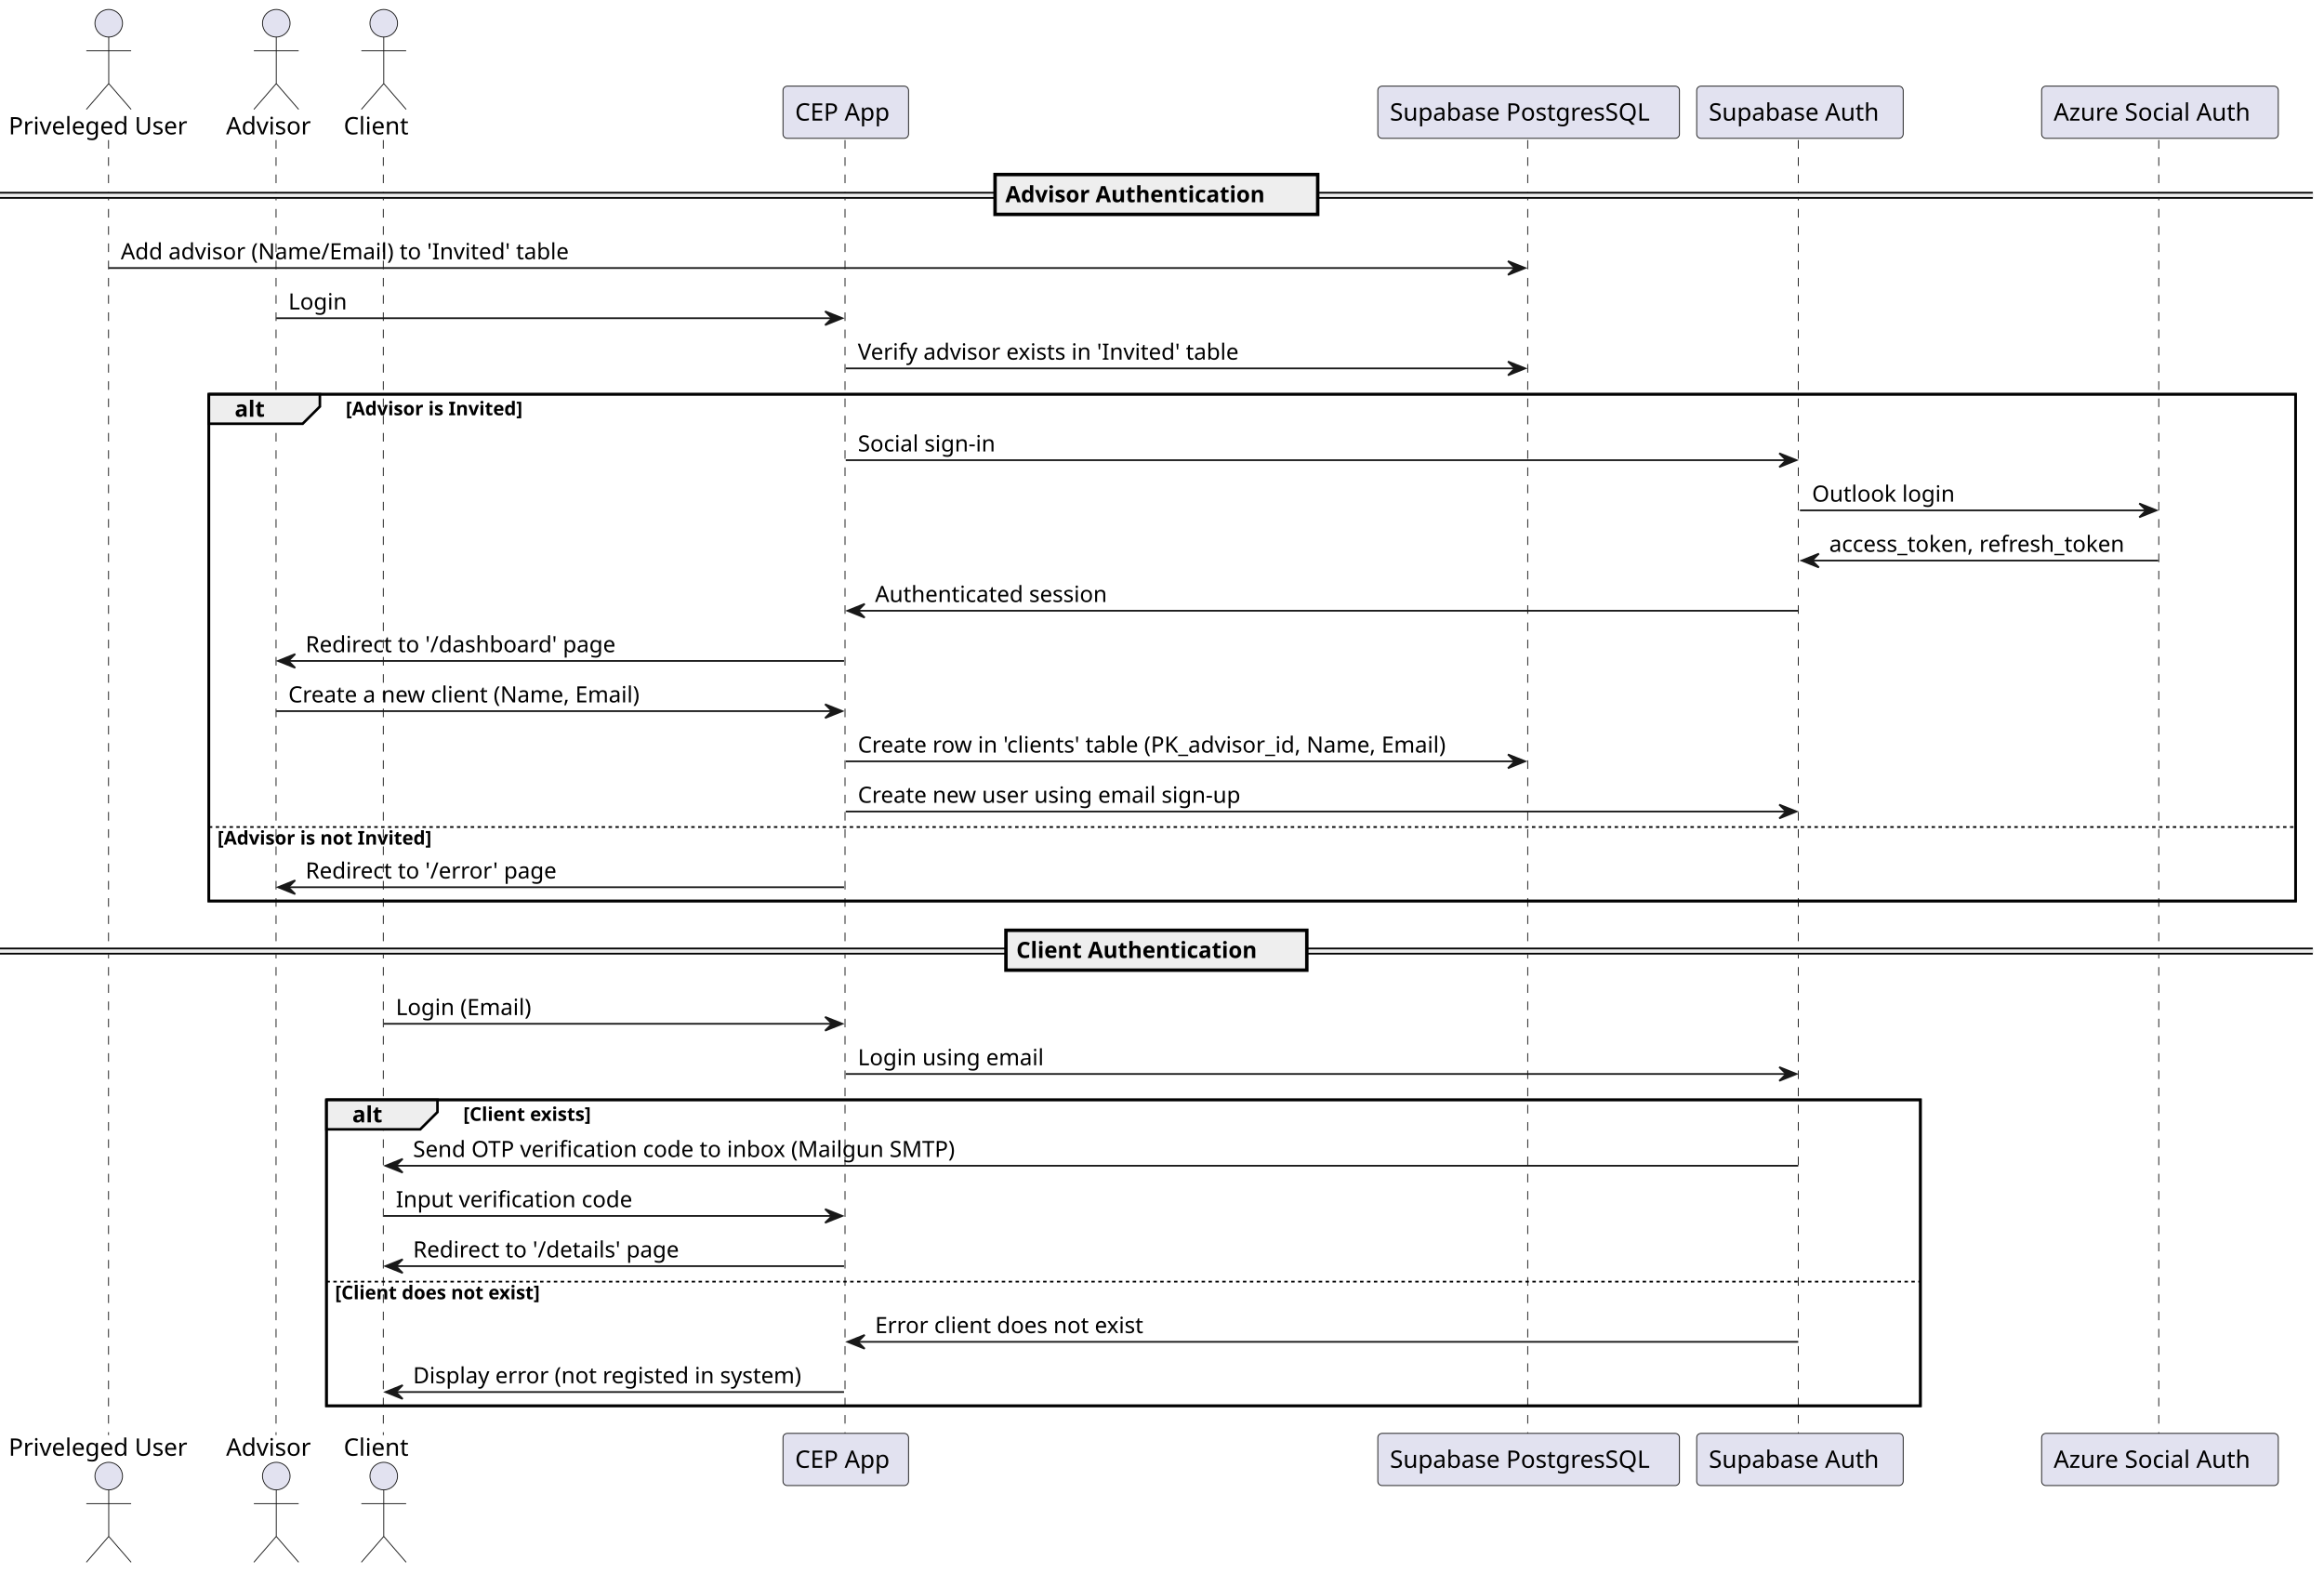
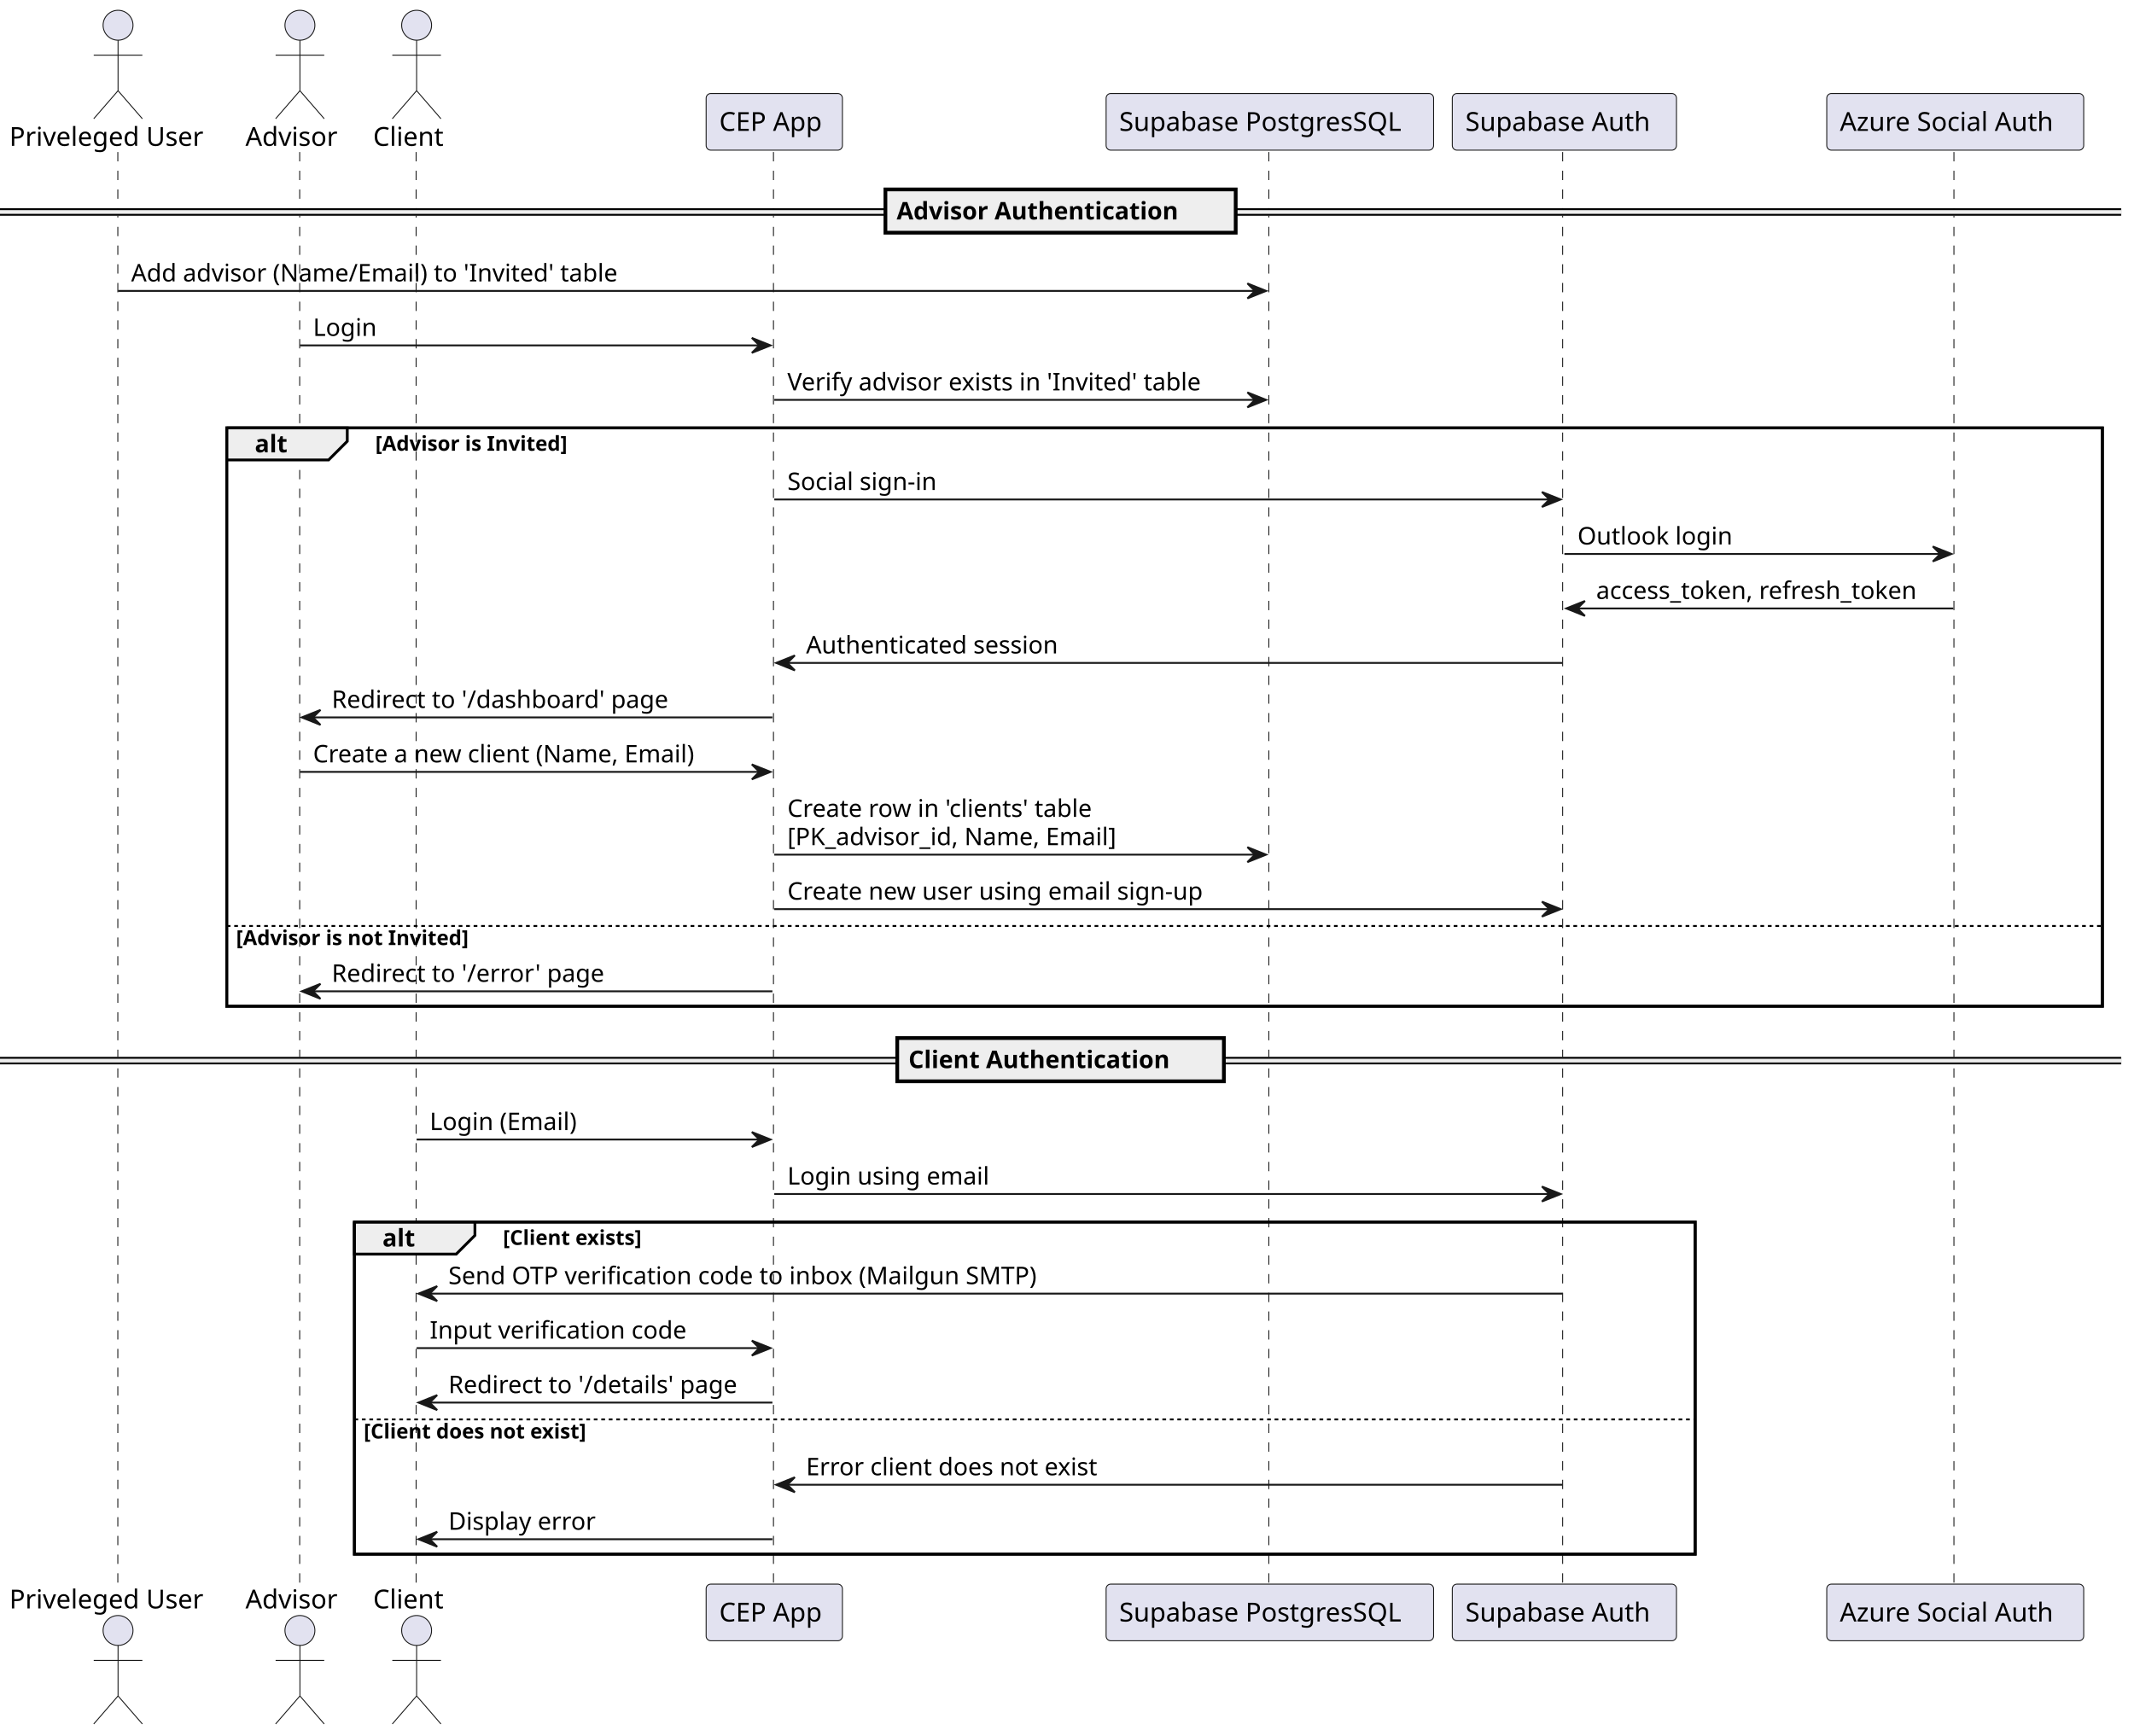
- <svg xmlns="http://www.w3.org/2000/svg" contentStyleType="text/css" data-diagram-type="SEQUENCE" height="913px" preserveAspectRatio="none" style="width:1349px;height:913px;background:#FFFFFF;" version="1.1" viewBox="0 0 1349 913" width="1349px" zoomAndPan="magnify">
+ <svg xmlns="http://www.w3.org/2000/svg" contentStyleType="text/css" data-diagram-type="SEQUENCE" height="928px" preserveAspectRatio="none" style="width:1141px;height:928px;background:#FFFFFF;" version="1.1" viewBox="0 0 1141 928" width="1141px" zoomAndPan="magnify">
  <defs />
  <g>
-     <rect fill="none" height="294.133" style="stroke:#000000;stroke-width:1.5;" width="1211.236" x="121.236" y="228.828" />
-     <rect fill="none" height="177.602" style="stroke:#000000;stroke-width:1.5;" width="925.241" x="189.49" y="638.359" />
-     <g>
-       <rect fill="#000000" fill-opacity="0" height="751.664" width="8" x="59.118" y="81.297" />
-       <line style="stroke:#181818;stroke-width:0.5;stroke-dasharray:5,5;" x1="63" x2="63" y1="81.297" y2="832.961" />
-     </g>
-     <g>
-       <rect fill="#000000" fill-opacity="0" height="751.664" width="8" x="156.363" y="81.297" />
-       <line style="stroke:#181818;stroke-width:0.5;stroke-dasharray:5,5;" x1="160.236" x2="160.236" y1="81.297" y2="832.961" />
-     </g>
-     <g>
-       <rect fill="#000000" fill-opacity="0" height="751.664" width="8" x="218.755" y="81.297" />
-       <line style="stroke:#181818;stroke-width:0.5;stroke-dasharray:5,5;" x1="222.49" x2="222.49" y1="81.297" y2="832.961" />
-     </g>
-     <g>
-       <rect fill="#000000" fill-opacity="0" height="751.664" width="8" x="486.931" y="81.297" />
-       <line style="stroke:#181818;stroke-width:0.5;stroke-dasharray:5,5;" x1="490.498" x2="490.498" y1="81.297" y2="832.961" />
-     </g>
-     <g>
-       <rect fill="#000000" fill-opacity="0" height="751.664" width="8" x="883.322" y="81.297" />
-       <line style="stroke:#181818;stroke-width:0.5;stroke-dasharray:5,5;" x1="886.774" x2="886.774" y1="81.297" y2="832.961" />
-     </g>
-     <g>
-       <rect fill="#000000" fill-opacity="0" height="751.664" width="8" x="1040.801" y="81.297" />
-       <line style="stroke:#181818;stroke-width:0.5;stroke-dasharray:5,5;" x1="1043.87" x2="1043.87" y1="81.297" y2="832.961" />
-     </g>
-     <g>
-       <rect fill="#000000" fill-opacity="0" height="751.664" width="8" x="1249.778" y="81.297" />
-       <line style="stroke:#181818;stroke-width:0.5;stroke-dasharray:5,5;" x1="1253.083" x2="1253.083" y1="81.297" y2="832.961" />
+     <rect fill="none" height="309.266" style="stroke:#000000;stroke-width:1.5;" width="1002.874" x="121.236" y="228.828" />
+     <rect fill="none" height="177.602" style="stroke:#000000;stroke-width:1.5;" width="716.879" x="189.49" y="653.492" />
+     <g>
+       <rect fill="#000000" fill-opacity="0" height="766.797" width="8" x="59.118" y="81.297" />
+       <line style="stroke:#181818;stroke-width:0.5;stroke-dasharray:5,5;" x1="63" x2="63" y1="81.297" y2="848.094" />
+     </g>
+     <g>
+       <rect fill="#000000" fill-opacity="0" height="766.797" width="8" x="156.363" y="81.297" />
+       <line style="stroke:#181818;stroke-width:0.5;stroke-dasharray:5,5;" x1="160.236" x2="160.236" y1="81.297" y2="848.094" />
+     </g>
+     <g>
+       <rect fill="#000000" fill-opacity="0" height="766.797" width="8" x="218.755" y="81.297" />
+       <line style="stroke:#181818;stroke-width:0.5;stroke-dasharray:5,5;" x1="222.49" x2="222.49" y1="81.297" y2="848.094" />
+     </g>
+     <g>
+       <rect fill="#000000" fill-opacity="0" height="766.797" width="8" x="409.991" y="81.297" />
+       <line style="stroke:#181818;stroke-width:0.5;stroke-dasharray:5,5;" x1="413.559" x2="413.559" y1="81.297" y2="848.094" />
+     </g>
+     <g>
+       <rect fill="#000000" fill-opacity="0" height="766.797" width="8" x="674.96" y="81.297" />
+       <line style="stroke:#181818;stroke-width:0.5;stroke-dasharray:5,5;" x1="678.413" x2="678.413" y1="81.297" y2="848.094" />
+     </g>
+     <g>
+       <rect fill="#000000" fill-opacity="0" height="766.797" width="8" x="832.439" y="81.297" />
+       <line style="stroke:#181818;stroke-width:0.5;stroke-dasharray:5,5;" x1="835.508" x2="835.508" y1="81.297" y2="848.094" />
+     </g>
+     <g>
+       <rect fill="#000000" fill-opacity="0" height="766.797" width="8" x="1041.416" y="81.297" />
+       <line style="stroke:#181818;stroke-width:0.5;stroke-dasharray:5,5;" x1="1044.722" x2="1044.722" y1="81.297" y2="848.094" />
    </g>
    <g class="participant participant-head" data-participant="Super">
      <text fill="#000000" font-family="sans-serif" font-size="14" lengthAdjust="spacing" textLength="110.236" x="5" y="77.995">Priveleged User</text>
      <ellipse cx="63.118" cy="13.5" fill="#E2E2F0" rx="8" ry="8" style="stroke:#181818;stroke-width:0.5;" />
      <path d="M63.118,21.5 L63.118,48.5 M50.118,29.5 L76.118,29.5 M63.118,48.5 L50.118,63.5 M63.118,48.5 L76.118,63.5" fill="none" style="stroke:#181818;stroke-width:0.5;" />
    </g>
    <g class="participant participant-tail" data-participant="Super">
-       <text fill="#000000" font-family="sans-serif" font-size="14" lengthAdjust="spacing" textLength="110.236" x="5" y="844.956">Priveleged User</text>
-       <ellipse cx="63.118" cy="856.758" fill="#E2E2F0" rx="8" ry="8" style="stroke:#181818;stroke-width:0.5;" />
-       <path d="M63.118,864.758 L63.118,891.758 M50.118,872.758 L76.118,872.758 M63.118,891.758 L50.118,906.758 M63.118,891.758 L76.118,906.758" fill="none" style="stroke:#181818;stroke-width:0.5;" />
+       <text fill="#000000" font-family="sans-serif" font-size="14" lengthAdjust="spacing" textLength="110.236" x="5" y="860.089">Priveleged User</text>
+       <ellipse cx="63.118" cy="871.891" fill="#E2E2F0" rx="8" ry="8" style="stroke:#181818;stroke-width:0.5;" />
+       <path d="M63.118,879.891 L63.118,906.891 M50.118,887.891 L76.118,887.891 M63.118,906.891 L50.118,921.891 M63.118,906.891 L76.118,921.891" fill="none" style="stroke:#181818;stroke-width:0.5;" />
    </g>
    <g class="participant participant-head" data-participant="Advisor">
      <text fill="#000000" font-family="sans-serif" font-size="14" lengthAdjust="spacing" textLength="52.254" x="131.236" y="77.995">Advisor</text>
      <ellipse cx="160.363" cy="13.5" fill="#E2E2F0" rx="8" ry="8" style="stroke:#181818;stroke-width:0.5;" />
      <path d="M160.363,21.5 L160.363,48.5 M147.363,29.5 L173.363,29.5 M160.363,48.5 L147.363,63.5 M160.363,48.5 L173.363,63.5" fill="none" style="stroke:#181818;stroke-width:0.5;" />
    </g>
    <g class="participant participant-tail" data-participant="Advisor">
-       <text fill="#000000" font-family="sans-serif" font-size="14" lengthAdjust="spacing" textLength="52.254" x="131.236" y="844.956">Advisor</text>
-       <ellipse cx="160.363" cy="856.758" fill="#E2E2F0" rx="8" ry="8" style="stroke:#181818;stroke-width:0.5;" />
-       <path d="M160.363,864.758 L160.363,891.758 M147.363,872.758 L173.363,872.758 M160.363,891.758 L147.363,906.758 M160.363,891.758 L173.363,906.758" fill="none" style="stroke:#181818;stroke-width:0.5;" />
+       <text fill="#000000" font-family="sans-serif" font-size="14" lengthAdjust="spacing" textLength="52.254" x="131.236" y="860.089">Advisor</text>
+       <ellipse cx="160.363" cy="871.891" fill="#E2E2F0" rx="8" ry="8" style="stroke:#181818;stroke-width:0.5;" />
+       <path d="M160.363,879.891 L160.363,906.891 M147.363,887.891 L173.363,887.891 M160.363,906.891 L147.363,921.891 M160.363,906.891 L173.363,921.891" fill="none" style="stroke:#181818;stroke-width:0.5;" />
    </g>
    <g class="participant participant-head" data-participant="Client">
      <text fill="#000000" font-family="sans-serif" font-size="14" lengthAdjust="spacing" textLength="40.53" x="199.49" y="77.995">Client</text>
      <ellipse cx="222.755" cy="13.5" fill="#E2E2F0" rx="8" ry="8" style="stroke:#181818;stroke-width:0.5;" />
      <path d="M222.755,21.5 L222.755,48.5 M209.755,29.5 L235.755,29.5 M222.755,48.5 L209.755,63.5 M222.755,48.5 L235.755,63.5" fill="none" style="stroke:#181818;stroke-width:0.5;" />
    </g>
    <g class="participant participant-tail" data-participant="Client">
-       <text fill="#000000" font-family="sans-serif" font-size="14" lengthAdjust="spacing" textLength="40.53" x="199.49" y="844.956">Client</text>
-       <ellipse cx="222.755" cy="856.758" fill="#E2E2F0" rx="8" ry="8" style="stroke:#181818;stroke-width:0.5;" />
-       <path d="M222.755,864.758 L222.755,891.758 M209.755,872.758 L235.755,872.758 M222.755,891.758 L209.755,906.758 M222.755,891.758 L235.755,906.758" fill="none" style="stroke:#181818;stroke-width:0.5;" />
+       <text fill="#000000" font-family="sans-serif" font-size="14" lengthAdjust="spacing" textLength="40.53" x="199.49" y="860.089">Client</text>
+       <ellipse cx="222.755" cy="871.891" fill="#E2E2F0" rx="8" ry="8" style="stroke:#181818;stroke-width:0.5;" />
+       <path d="M222.755,879.891 L222.755,906.891 M209.755,887.891 L235.755,887.891 M222.755,906.891 L209.755,921.891 M222.755,906.891 L235.755,921.891" fill="none" style="stroke:#181818;stroke-width:0.5;" />
    </g>
    <g class="participant participant-head" data-participant="App">
-       <rect fill="#E2E2F0" height="30.297" rx="2.5" ry="2.5" style="stroke:#181818;stroke-width:0.5;" width="72.864" x="454.498" y="50" />
-       <text fill="#000000" font-family="sans-serif" font-size="14" lengthAdjust="spacing" textLength="58.864" x="461.498" y="69.995">CEP App</text>
+       <rect fill="#E2E2F0" height="30.297" rx="2.5" ry="2.5" style="stroke:#181818;stroke-width:0.5;" width="72.864" x="377.559" y="50" />
+       <text fill="#000000" font-family="sans-serif" font-size="14" lengthAdjust="spacing" textLength="58.864" x="384.559" y="69.995">CEP App</text>
    </g>
    <g class="participant participant-tail" data-participant="App">
-       <rect fill="#E2E2F0" height="30.297" rx="2.5" ry="2.5" style="stroke:#181818;stroke-width:0.5;" width="72.864" x="454.498" y="831.961" />
-       <text fill="#000000" font-family="sans-serif" font-size="14" lengthAdjust="spacing" textLength="58.864" x="461.498" y="851.956">CEP App</text>
+       <rect fill="#E2E2F0" height="30.297" rx="2.5" ry="2.5" style="stroke:#181818;stroke-width:0.5;" width="72.864" x="377.559" y="847.094" />
+       <text fill="#000000" font-family="sans-serif" font-size="14" lengthAdjust="spacing" textLength="58.864" x="384.559" y="867.089">CEP App</text>
    </g>
    <g class="participant participant-head" data-participant="Postgres">
-       <rect fill="#E2E2F0" height="30.297" rx="2.5" ry="2.5" style="stroke:#181818;stroke-width:0.5;" width="175.096" x="799.774" y="50" />
-       <text fill="#000000" font-family="sans-serif" font-size="14" lengthAdjust="spacing" textLength="161.096" x="806.774" y="69.995">Supabase PostgresSQL</text>
+       <rect fill="#E2E2F0" height="30.297" rx="2.5" ry="2.5" style="stroke:#181818;stroke-width:0.5;" width="175.096" x="591.413" y="50" />
+       <text fill="#000000" font-family="sans-serif" font-size="14" lengthAdjust="spacing" textLength="161.096" x="598.413" y="69.995">Supabase PostgresSQL</text>
    </g>
    <g class="participant participant-tail" data-participant="Postgres">
-       <rect fill="#E2E2F0" height="30.297" rx="2.5" ry="2.5" style="stroke:#181818;stroke-width:0.5;" width="175.096" x="799.774" y="831.961" />
-       <text fill="#000000" font-family="sans-serif" font-size="14" lengthAdjust="spacing" textLength="161.096" x="806.774" y="851.956">Supabase PostgresSQL</text>
+       <rect fill="#E2E2F0" height="30.297" rx="2.5" ry="2.5" style="stroke:#181818;stroke-width:0.5;" width="175.096" x="591.413" y="847.094" />
+       <text fill="#000000" font-family="sans-serif" font-size="14" lengthAdjust="spacing" textLength="161.096" x="598.413" y="867.089">Supabase PostgresSQL</text>
    </g>
    <g class="participant participant-head" data-participant="Auth">
-       <rect fill="#E2E2F0" height="30.297" rx="2.5" ry="2.5" style="stroke:#181818;stroke-width:0.5;" width="119.861" x="984.87" y="50" />
-       <text fill="#000000" font-family="sans-serif" font-size="14" lengthAdjust="spacing" textLength="105.861" x="991.87" y="69.995">Supabase Auth</text>
+       <rect fill="#E2E2F0" height="30.297" rx="2.5" ry="2.5" style="stroke:#181818;stroke-width:0.5;" width="119.861" x="776.508" y="50" />
+       <text fill="#000000" font-family="sans-serif" font-size="14" lengthAdjust="spacing" textLength="105.861" x="783.508" y="69.995">Supabase Auth</text>
    </g>
    <g class="participant participant-tail" data-participant="Auth">
-       <rect fill="#E2E2F0" height="30.297" rx="2.5" ry="2.5" style="stroke:#181818;stroke-width:0.5;" width="119.861" x="984.87" y="831.961" />
-       <text fill="#000000" font-family="sans-serif" font-size="14" lengthAdjust="spacing" textLength="105.861" x="991.87" y="851.956">Supabase Auth</text>
+       <rect fill="#E2E2F0" height="30.297" rx="2.5" ry="2.5" style="stroke:#181818;stroke-width:0.5;" width="119.861" x="776.508" y="847.094" />
+       <text fill="#000000" font-family="sans-serif" font-size="14" lengthAdjust="spacing" textLength="105.861" x="783.508" y="867.089">Supabase Auth</text>
    </g>
    <g class="participant participant-head" data-participant="Azure">
-       <rect fill="#E2E2F0" height="30.297" rx="2.5" ry="2.5" style="stroke:#181818;stroke-width:0.5;" width="137.389" x="1185.083" y="50" />
-       <text fill="#000000" font-family="sans-serif" font-size="14" lengthAdjust="spacing" textLength="123.389" x="1192.083" y="69.995">Azure Social Auth</text>
+       <rect fill="#E2E2F0" height="30.297" rx="2.5" ry="2.5" style="stroke:#181818;stroke-width:0.5;" width="137.389" x="976.722" y="50" />
+       <text fill="#000000" font-family="sans-serif" font-size="14" lengthAdjust="spacing" textLength="123.389" x="983.722" y="69.995">Azure Social Auth</text>
    </g>
    <g class="participant participant-tail" data-participant="Azure">
-       <rect fill="#E2E2F0" height="30.297" rx="2.5" ry="2.5" style="stroke:#181818;stroke-width:0.5;" width="137.389" x="1185.083" y="831.961" />
-       <text fill="#000000" font-family="sans-serif" font-size="14" lengthAdjust="spacing" textLength="123.389" x="1192.083" y="851.956">Azure Social Auth</text>
-     </g>
-     <rect fill="#EEEEEE" height="3" style="stroke:#EEEEEE;stroke-width:1;" width="1342.472" x="0" y="111.863" />
-     <line style="stroke:#000000;stroke-width:1;" x1="0" x2="1342.472" y1="111.863" y2="111.863" />
-     <line style="stroke:#000000;stroke-width:1;" x1="0" x2="1342.472" y1="114.863" y2="114.863" />
-     <rect fill="#EEEEEE" height="23.133" style="stroke:#000000;stroke-width:2;" width="187.291" x="577.591" y="101.297" />
-     <text fill="#000000" font-family="sans-serif" font-size="13" font-weight="bold" lengthAdjust="spacing" textLength="168.765" x="583.591" y="117.364">Advisor Authentication</text>
+       <rect fill="#E2E2F0" height="30.297" rx="2.5" ry="2.5" style="stroke:#181818;stroke-width:0.5;" width="137.389" x="976.722" y="847.094" />
+       <text fill="#000000" font-family="sans-serif" font-size="14" lengthAdjust="spacing" textLength="123.389" x="983.722" y="867.089">Azure Social Auth</text>
+     </g>
+     <rect fill="#EEEEEE" height="3" style="stroke:#EEEEEE;stroke-width:1;" width="1134.11" x="0" y="111.863" />
+     <line style="stroke:#000000;stroke-width:1;" x1="0" x2="1134.11" y1="111.863" y2="111.863" />
+     <line style="stroke:#000000;stroke-width:1;" x1="0" x2="1134.11" y1="114.863" y2="114.863" />
+     <rect fill="#EEEEEE" height="23.133" style="stroke:#000000;stroke-width:2;" width="187.291" x="473.41" y="101.297" />
+     <text fill="#000000" font-family="sans-serif" font-size="13" font-weight="bold" lengthAdjust="spacing" textLength="168.765" x="479.41" y="117.364">Advisor Authentication</text>
    <g class="message" data-participant-1="Super" data-participant-2="Postgres">
-       <polygon fill="#181818" points="875.322,151.562,885.322,155.562,875.322,159.562,879.322,155.562" style="stroke:#181818;stroke-width:1;" />
-       <line style="stroke:#181818;stroke-width:1;" x1="63.118" x2="881.322" y1="155.562" y2="155.562" />
+       <polygon fill="#181818" points="666.96,151.562,676.96,155.562,666.96,159.562,670.96,155.562" style="stroke:#181818;stroke-width:1;" />
+       <line style="stroke:#181818;stroke-width:1;" x1="63.118" x2="672.96" y1="155.562" y2="155.562" />
      <text fill="#000000" font-family="sans-serif" font-size="13" lengthAdjust="spacing" textLength="280.446" x="70.118" y="150.497">Add advisor (Name/Email) to 'Invited' table</text>
    </g>
    <g class="message" data-participant-1="Advisor" data-participant-2="App">
-       <polygon fill="#181818" points="478.931,180.695,488.931,184.695,478.931,188.695,482.931,184.695" style="stroke:#181818;stroke-width:1;" />
-       <line style="stroke:#181818;stroke-width:1;" x1="160.363" x2="484.931" y1="184.695" y2="184.695" />
+       <polygon fill="#181818" points="401.991,180.695,411.991,184.695,401.991,188.695,405.991,184.695" style="stroke:#181818;stroke-width:1;" />
+       <line style="stroke:#181818;stroke-width:1;" x1="160.363" x2="407.991" y1="184.695" y2="184.695" />
      <text fill="#000000" font-family="sans-serif" font-size="13" lengthAdjust="spacing" textLength="35.299" x="167.363" y="179.629">Login</text>
    </g>
    <g class="message" data-participant-1="App" data-participant-2="Postgres">
-       <polygon fill="#181818" points="875.322,209.828,885.322,213.828,875.322,217.828,879.322,213.828" style="stroke:#181818;stroke-width:1;" />
-       <line style="stroke:#181818;stroke-width:1;" x1="490.931" x2="881.322" y1="213.828" y2="213.828" />
-       <text fill="#000000" font-family="sans-serif" font-size="13" lengthAdjust="spacing" textLength="240.97" x="497.931" y="208.762">Verify advisor exists in 'Invited' table</text>
+       <polygon fill="#181818" points="666.96,209.828,676.96,213.828,666.96,217.828,670.96,213.828" style="stroke:#181818;stroke-width:1;" />
+       <line style="stroke:#181818;stroke-width:1;" x1="413.991" x2="672.96" y1="213.828" y2="213.828" />
+       <text fill="#000000" font-family="sans-serif" font-size="13" lengthAdjust="spacing" textLength="240.97" x="420.991" y="208.762">Verify advisor exists in 'Invited' table</text>
    </g>
    <path d="M121.236,228.828 L185.679,228.828 L185.679,235.961 L175.679,245.961 L121.236,245.961 L121.236,228.828" fill="#EEEEEE" style="stroke:#000000;stroke-width:1.5;" />
-     <rect fill="none" height="294.133" style="stroke:#000000;stroke-width:1.5;" width="1211.236" x="121.236" y="228.828" />
+     <rect fill="none" height="309.266" style="stroke:#000000;stroke-width:1.5;" width="1002.874" x="121.236" y="228.828" />
    <text fill="#000000" font-family="sans-serif" font-size="13" font-weight="bold" lengthAdjust="spacing" textLength="19.443" x="136.236" y="241.895">alt</text>
    <text fill="#000000" font-family="sans-serif" font-size="11" font-weight="bold" lengthAdjust="spacing" textLength="118.347" x="200.679" y="241.039">[Advisor is Invited]</text>
    <g class="message" data-participant-1="App" data-participant-2="Auth">
-       <polygon fill="#181818" points="1032.801,263.094,1042.801,267.094,1032.801,271.094,1036.801,267.094" style="stroke:#181818;stroke-width:1;" />
-       <line style="stroke:#181818;stroke-width:1;" x1="490.931" x2="1038.801" y1="267.094" y2="267.094" />
-       <text fill="#000000" font-family="sans-serif" font-size="13" lengthAdjust="spacing" textLength="86.093" x="497.931" y="262.028">Social sign-in</text>
+       <polygon fill="#181818" points="824.439,263.094,834.439,267.094,824.439,271.094,828.439,267.094" style="stroke:#181818;stroke-width:1;" />
+       <line style="stroke:#181818;stroke-width:1;" x1="413.991" x2="830.439" y1="267.094" y2="267.094" />
+       <text fill="#000000" font-family="sans-serif" font-size="13" lengthAdjust="spacing" textLength="86.093" x="420.991" y="262.028">Social sign-in</text>
    </g>
    <g class="message" data-participant-1="Auth" data-participant-2="Azure">
-       <polygon fill="#181818" points="1241.778,292.227,1251.778,296.227,1241.778,300.227,1245.778,296.227" style="stroke:#181818;stroke-width:1;" />
-       <line style="stroke:#181818;stroke-width:1;" x1="1044.801" x2="1247.778" y1="296.227" y2="296.227" />
-       <text fill="#000000" font-family="sans-serif" font-size="13" lengthAdjust="spacing" textLength="86.417" x="1051.801" y="291.161">Outlook login</text>
+       <polygon fill="#181818" points="1033.416,292.227,1043.416,296.227,1033.416,300.227,1037.416,296.227" style="stroke:#181818;stroke-width:1;" />
+       <line style="stroke:#181818;stroke-width:1;" x1="836.439" x2="1039.416" y1="296.227" y2="296.227" />
+       <text fill="#000000" font-family="sans-serif" font-size="13" lengthAdjust="spacing" textLength="86.417" x="843.439" y="291.161">Outlook login</text>
    </g>
    <g class="message" data-participant-1="Azure" data-participant-2="Auth">
-       <polygon fill="#181818" points="1055.801,321.359,1045.801,325.359,1055.801,329.359,1051.801,325.359" style="stroke:#181818;stroke-width:1;" />
-       <line style="stroke:#181818;stroke-width:1;" x1="1049.801" x2="1252.778" y1="325.359" y2="325.359" />
-       <text fill="#000000" font-family="sans-serif" font-size="13" lengthAdjust="spacing" textLength="184.977" x="1061.801" y="320.293">access_token, refresh_token</text>
+       <polygon fill="#181818" points="847.439,321.359,837.439,325.359,847.439,329.359,843.439,325.359" style="stroke:#181818;stroke-width:1;" />
+       <line style="stroke:#181818;stroke-width:1;" x1="841.439" x2="1044.416" y1="325.359" y2="325.359" />
+       <text fill="#000000" font-family="sans-serif" font-size="13" lengthAdjust="spacing" textLength="184.977" x="853.439" y="320.293">access_token, refresh_token</text>
    </g>
    <g class="message" data-participant-1="Auth" data-participant-2="App">
-       <polygon fill="#181818" points="501.931,350.492,491.931,354.492,501.931,358.492,497.931,354.492" style="stroke:#181818;stroke-width:1;" />
-       <line style="stroke:#181818;stroke-width:1;" x1="495.931" x2="1043.801" y1="354.492" y2="354.492" />
-       <text fill="#000000" font-family="sans-serif" font-size="13" lengthAdjust="spacing" textLength="144.13" x="507.931" y="349.426">Authenticated session</text>
+       <polygon fill="#181818" points="424.991,350.492,414.991,354.492,424.991,358.492,420.991,354.492" style="stroke:#181818;stroke-width:1;" />
+       <line style="stroke:#181818;stroke-width:1;" x1="418.991" x2="835.439" y1="354.492" y2="354.492" />
+       <text fill="#000000" font-family="sans-serif" font-size="13" lengthAdjust="spacing" textLength="144.13" x="430.991" y="349.426">Authenticated session</text>
    </g>
    <g class="message" data-participant-1="App" data-participant-2="Advisor">
      <polygon fill="#181818" points="171.363,379.625,161.363,383.625,171.363,387.625,167.363,383.625" style="stroke:#181818;stroke-width:1;" />
-       <line style="stroke:#181818;stroke-width:1;" x1="165.363" x2="489.931" y1="383.625" y2="383.625" />
+       <line style="stroke:#181818;stroke-width:1;" x1="165.363" x2="412.991" y1="383.625" y2="383.625" />
      <text fill="#000000" font-family="sans-serif" font-size="13" lengthAdjust="spacing" textLength="192.924" x="177.363" y="378.559">Redirect to '/dashboard' page</text>
    </g>
    <g class="message" data-participant-1="Advisor" data-participant-2="App">
-       <polygon fill="#181818" points="478.931,408.758,488.931,412.758,478.931,416.758,482.931,412.758" style="stroke:#181818;stroke-width:1;" />
-       <line style="stroke:#181818;stroke-width:1;" x1="160.363" x2="484.931" y1="412.758" y2="412.758" />
+       <polygon fill="#181818" points="401.991,408.758,411.991,412.758,401.991,416.758,405.991,412.758" style="stroke:#181818;stroke-width:1;" />
+       <line style="stroke:#181818;stroke-width:1;" x1="160.363" x2="407.991" y1="412.758" y2="412.758" />
      <text fill="#000000" font-family="sans-serif" font-size="13" lengthAdjust="spacing" textLength="223.38" x="167.363" y="407.692">Create a new client (Name, Email)</text>
    </g>
    <g class="message" data-participant-1="App" data-participant-2="Postgres">
-       <polygon fill="#181818" points="875.322,437.891,885.322,441.891,875.322,445.891,879.322,441.891" style="stroke:#181818;stroke-width:1;" />
-       <line style="stroke:#181818;stroke-width:1;" x1="490.931" x2="881.322" y1="441.891" y2="441.891" />
-       <text fill="#000000" font-family="sans-serif" font-size="13" lengthAdjust="spacing" textLength="372.392" x="497.931" y="436.825">Create row in 'clients' table (PK_advisor_id, Name, Email)</text>
+       <polygon fill="#181818" points="666.96,453.023,676.96,457.023,666.96,461.023,670.96,457.023" style="stroke:#181818;stroke-width:1;" />
+       <line style="stroke:#181818;stroke-width:1;" x1="413.991" x2="672.96" y1="457.023" y2="457.023" />
+       <text fill="#000000" font-family="sans-serif" font-size="13" lengthAdjust="spacing" textLength="178.344" x="420.991" y="436.825">Create row in 'clients' table</text>
+       <text fill="#000000" font-family="sans-serif" font-size="13" lengthAdjust="spacing" textLength="189.916" x="420.991" y="451.957">[PK_advisor_id, Name, Email]</text>
    </g>
    <g class="message" data-participant-1="App" data-participant-2="Auth">
-       <polygon fill="#181818" points="1032.801,467.023,1042.801,471.023,1032.801,475.023,1036.801,471.023" style="stroke:#181818;stroke-width:1;" />
-       <line style="stroke:#181818;stroke-width:1;" x1="490.931" x2="1038.801" y1="471.023" y2="471.023" />
-       <text fill="#000000" font-family="sans-serif" font-size="13" lengthAdjust="spacing" textLength="238.393" x="497.931" y="465.957">Create new user using email sign-up</text>
-     </g>
-     <line style="stroke:#000000;stroke-width:1;stroke-dasharray:2,2;" x1="121.236" x2="1332.472" y1="480.023" y2="480.023" />
-     <text fill="#000000" font-family="sans-serif" font-size="11" font-weight="bold" lengthAdjust="spacing" textLength="142.823" x="126.236" y="490.234">[Advisor is not Invited]</text>
+       <polygon fill="#181818" points="824.439,482.156,834.439,486.156,824.439,490.156,828.439,486.156" style="stroke:#181818;stroke-width:1;" />
+       <line style="stroke:#181818;stroke-width:1;" x1="413.991" x2="830.439" y1="486.156" y2="486.156" />
+       <text fill="#000000" font-family="sans-serif" font-size="13" lengthAdjust="spacing" textLength="238.393" x="420.991" y="481.09">Create new user using email sign-up</text>
+     </g>
+     <line style="stroke:#000000;stroke-width:1;stroke-dasharray:2,2;" x1="121.236" x2="1124.11" y1="495.156" y2="495.156" />
+     <text fill="#000000" font-family="sans-serif" font-size="11" font-weight="bold" lengthAdjust="spacing" textLength="142.823" x="126.236" y="505.367">[Advisor is not Invited]</text>
    <g class="message" data-participant-1="App" data-participant-2="Advisor">
-       <polygon fill="#181818" points="171.363,510.961,161.363,514.961,171.363,518.961,167.363,514.961" style="stroke:#181818;stroke-width:1;" />
-       <line style="stroke:#181818;stroke-width:1;" x1="165.363" x2="489.931" y1="514.961" y2="514.961" />
-       <text fill="#000000" font-family="sans-serif" font-size="13" lengthAdjust="spacing" textLength="155.911" x="177.363" y="509.895">Redirect to '/error' page</text>
-     </g>
-     <rect fill="#EEEEEE" height="3" style="stroke:#EEEEEE;stroke-width:1;" width="1342.472" x="0" y="550.527" />
-     <line style="stroke:#000000;stroke-width:1;" x1="0" x2="1342.472" y1="550.527" y2="550.527" />
-     <line style="stroke:#000000;stroke-width:1;" x1="0" x2="1342.472" y1="553.527" y2="553.527" />
-     <rect fill="#EEEEEE" height="23.133" style="stroke:#000000;stroke-width:2;" width="174.653" x="583.91" y="539.961" />
-     <text fill="#000000" font-family="sans-serif" font-size="13" font-weight="bold" lengthAdjust="spacing" textLength="156.127" x="589.91" y="556.028">Client Authentication</text>
+       <polygon fill="#181818" points="171.363,526.094,161.363,530.094,171.363,534.094,167.363,530.094" style="stroke:#181818;stroke-width:1;" />
+       <line style="stroke:#181818;stroke-width:1;" x1="165.363" x2="412.991" y1="530.094" y2="530.094" />
+       <text fill="#000000" font-family="sans-serif" font-size="13" lengthAdjust="spacing" textLength="155.911" x="177.363" y="525.028">Redirect to '/error' page</text>
+     </g>
+     <rect fill="#EEEEEE" height="3" style="stroke:#EEEEEE;stroke-width:1;" width="1134.11" x="0" y="565.66" />
+     <line style="stroke:#000000;stroke-width:1;" x1="0" x2="1134.11" y1="565.66" y2="565.66" />
+     <line style="stroke:#000000;stroke-width:1;" x1="0" x2="1134.11" y1="568.66" y2="568.66" />
+     <rect fill="#EEEEEE" height="23.133" style="stroke:#000000;stroke-width:2;" width="174.653" x="479.729" y="555.094" />
+     <text fill="#000000" font-family="sans-serif" font-size="13" font-weight="bold" lengthAdjust="spacing" textLength="156.127" x="485.729" y="571.161">Client Authentication</text>
    <g class="message" data-participant-1="Client" data-participant-2="App">
-       <polygon fill="#181818" points="478.931,590.227,488.931,594.227,478.931,598.227,482.931,594.227" style="stroke:#181818;stroke-width:1;" />
-       <line style="stroke:#181818;stroke-width:1;" x1="222.755" x2="484.931" y1="594.227" y2="594.227" />
-       <text fill="#000000" font-family="sans-serif" font-size="13" lengthAdjust="spacing" textLength="85.643" x="229.755" y="589.161">Login (Email)</text>
+       <polygon fill="#181818" points="401.991,605.359,411.991,609.359,401.991,613.359,405.991,609.359" style="stroke:#181818;stroke-width:1;" />
+       <line style="stroke:#181818;stroke-width:1;" x1="222.755" x2="407.991" y1="609.359" y2="609.359" />
+       <text fill="#000000" font-family="sans-serif" font-size="13" lengthAdjust="spacing" textLength="85.643" x="229.755" y="604.293">Login (Email)</text>
    </g>
    <g class="message" data-participant-1="App" data-participant-2="Auth">
-       <polygon fill="#181818" points="1032.801,619.359,1042.801,623.359,1032.801,627.359,1036.801,623.359" style="stroke:#181818;stroke-width:1;" />
-       <line style="stroke:#181818;stroke-width:1;" x1="490.931" x2="1038.801" y1="623.359" y2="623.359" />
-       <text fill="#000000" font-family="sans-serif" font-size="13" lengthAdjust="spacing" textLength="114.531" x="497.931" y="618.293">Login using email</text>
-     </g>
-     <path d="M189.49,638.359 L253.933,638.359 L253.933,645.492 L243.933,655.492 L189.49,655.492 L189.49,638.359" fill="#EEEEEE" style="stroke:#000000;stroke-width:1.5;" />
-     <rect fill="none" height="177.602" style="stroke:#000000;stroke-width:1.5;" width="925.241" x="189.49" y="638.359" />
-     <text fill="#000000" font-family="sans-serif" font-size="13" font-weight="bold" lengthAdjust="spacing" textLength="19.443" x="204.49" y="651.426">alt</text>
-     <text fill="#000000" font-family="sans-serif" font-size="11" font-weight="bold" lengthAdjust="spacing" textLength="86.727" x="268.933" y="650.57">[Client exists]</text>
+       <polygon fill="#181818" points="824.439,634.492,834.439,638.492,824.439,642.492,828.439,638.492" style="stroke:#181818;stroke-width:1;" />
+       <line style="stroke:#181818;stroke-width:1;" x1="413.991" x2="830.439" y1="638.492" y2="638.492" />
+       <text fill="#000000" font-family="sans-serif" font-size="13" lengthAdjust="spacing" textLength="114.531" x="420.991" y="633.426">Login using email</text>
+     </g>
+     <path d="M189.49,653.492 L253.933,653.492 L253.933,660.625 L243.933,670.625 L189.49,670.625 L189.49,653.492" fill="#EEEEEE" style="stroke:#000000;stroke-width:1.5;" />
+     <rect fill="none" height="177.602" style="stroke:#000000;stroke-width:1.5;" width="716.879" x="189.49" y="653.492" />
+     <text fill="#000000" font-family="sans-serif" font-size="13" font-weight="bold" lengthAdjust="spacing" textLength="19.443" x="204.49" y="666.559">alt</text>
+     <text fill="#000000" font-family="sans-serif" font-size="11" font-weight="bold" lengthAdjust="spacing" textLength="86.727" x="268.933" y="665.703">[Client exists]</text>
    <g class="message" data-participant-1="Auth" data-participant-2="Client">
-       <polygon fill="#181818" points="233.755,672.625,223.755,676.625,233.755,680.625,229.755,676.625" style="stroke:#181818;stroke-width:1;" />
-       <line style="stroke:#181818;stroke-width:1;" x1="227.755" x2="1043.801" y1="676.625" y2="676.625" />
-       <text fill="#000000" font-family="sans-serif" font-size="13" lengthAdjust="spacing" textLength="337.213" x="239.755" y="671.559">Send OTP verification code to inbox (Mailgun SMTP)</text>
+       <polygon fill="#181818" points="233.755,687.758,223.755,691.758,233.755,695.758,229.755,691.758" style="stroke:#181818;stroke-width:1;" />
+       <line style="stroke:#181818;stroke-width:1;" x1="227.755" x2="835.439" y1="691.758" y2="691.758" />
+       <text fill="#000000" font-family="sans-serif" font-size="13" lengthAdjust="spacing" textLength="337.213" x="239.755" y="686.692">Send OTP verification code to inbox (Mailgun SMTP)</text>
    </g>
    <g class="message" data-participant-1="Client" data-participant-2="App">
-       <polygon fill="#181818" points="478.931,701.758,488.931,705.758,478.931,709.758,482.931,705.758" style="stroke:#181818;stroke-width:1;" />
-       <line style="stroke:#181818;stroke-width:1;" x1="222.755" x2="484.931" y1="705.758" y2="705.758" />
-       <text fill="#000000" font-family="sans-serif" font-size="13" lengthAdjust="spacing" textLength="146.129" x="229.755" y="700.692">Input verification code</text>
+       <polygon fill="#181818" points="401.991,716.891,411.991,720.891,401.991,724.891,405.991,720.891" style="stroke:#181818;stroke-width:1;" />
+       <line style="stroke:#181818;stroke-width:1;" x1="222.755" x2="407.991" y1="720.891" y2="720.891" />
+       <text fill="#000000" font-family="sans-serif" font-size="13" lengthAdjust="spacing" textLength="146.129" x="229.755" y="715.825">Input verification code</text>
    </g>
    <g class="message" data-participant-1="App" data-participant-2="Client">
-       <polygon fill="#181818" points="233.755,730.891,223.755,734.891,233.755,738.891,229.755,734.891" style="stroke:#181818;stroke-width:1;" />
-       <line style="stroke:#181818;stroke-width:1;" x1="227.755" x2="489.931" y1="734.891" y2="734.891" />
-       <text fill="#000000" font-family="sans-serif" font-size="13" lengthAdjust="spacing" textLength="167.235" x="239.755" y="729.825">Redirect to '/details' page</text>
-     </g>
-     <line style="stroke:#000000;stroke-width:1;stroke-dasharray:2,2;" x1="189.49" x2="1114.731" y1="743.891" y2="743.891" />
-     <text fill="#000000" font-family="sans-serif" font-size="11" font-weight="bold" lengthAdjust="spacing" textLength="137.924" x="194.49" y="754.101">[Client does not exist]</text>
+       <polygon fill="#181818" points="233.755,746.023,223.755,750.023,233.755,754.023,229.755,750.023" style="stroke:#181818;stroke-width:1;" />
+       <line style="stroke:#181818;stroke-width:1;" x1="227.755" x2="412.991" y1="750.023" y2="750.023" />
+       <text fill="#000000" font-family="sans-serif" font-size="13" lengthAdjust="spacing" textLength="167.235" x="239.755" y="744.957">Redirect to '/details' page</text>
+     </g>
+     <line style="stroke:#000000;stroke-width:1;stroke-dasharray:2,2;" x1="189.49" x2="906.37" y1="759.023" y2="759.023" />
+     <text fill="#000000" font-family="sans-serif" font-size="11" font-weight="bold" lengthAdjust="spacing" textLength="137.924" x="194.49" y="769.234">[Client does not exist]</text>
    <g class="message" data-participant-1="Auth" data-participant-2="App">
-       <polygon fill="#181818" points="501.931,774.828,491.931,778.828,501.931,782.828,497.931,778.828" style="stroke:#181818;stroke-width:1;" />
-       <line style="stroke:#181818;stroke-width:1;" x1="495.931" x2="1043.801" y1="778.828" y2="778.828" />
-       <text fill="#000000" font-family="sans-serif" font-size="13" lengthAdjust="spacing" textLength="167.876" x="507.931" y="773.762">Error client does not exist</text>
+       <polygon fill="#181818" points="424.991,789.961,414.991,793.961,424.991,797.961,420.991,793.961" style="stroke:#181818;stroke-width:1;" />
+       <line style="stroke:#181818;stroke-width:1;" x1="418.991" x2="835.439" y1="793.961" y2="793.961" />
+       <text fill="#000000" font-family="sans-serif" font-size="13" lengthAdjust="spacing" textLength="167.876" x="430.991" y="788.895">Error client does not exist</text>
    </g>
    <g class="message" data-participant-1="App" data-participant-2="Client">
-       <polygon fill="#181818" points="233.755,803.961,223.755,807.961,233.755,811.961,229.755,807.961" style="stroke:#181818;stroke-width:1;" />
-       <line style="stroke:#181818;stroke-width:1;" x1="227.755" x2="489.931" y1="807.961" y2="807.961" />
-       <text fill="#000000" font-family="sans-serif" font-size="13" lengthAdjust="spacing" textLength="244.175" x="239.755" y="802.895">Display error (not registed in system)</text>
+       <polygon fill="#181818" points="233.755,819.094,223.755,823.094,233.755,827.094,229.755,823.094" style="stroke:#181818;stroke-width:1;" />
+       <line style="stroke:#181818;stroke-width:1;" x1="227.755" x2="412.991" y1="823.094" y2="823.094" />
+       <text fill="#000000" font-family="sans-serif" font-size="13" lengthAdjust="spacing" textLength="84.037" x="239.755" y="818.028">Display error</text>
    </g>
  </g>
</svg>
